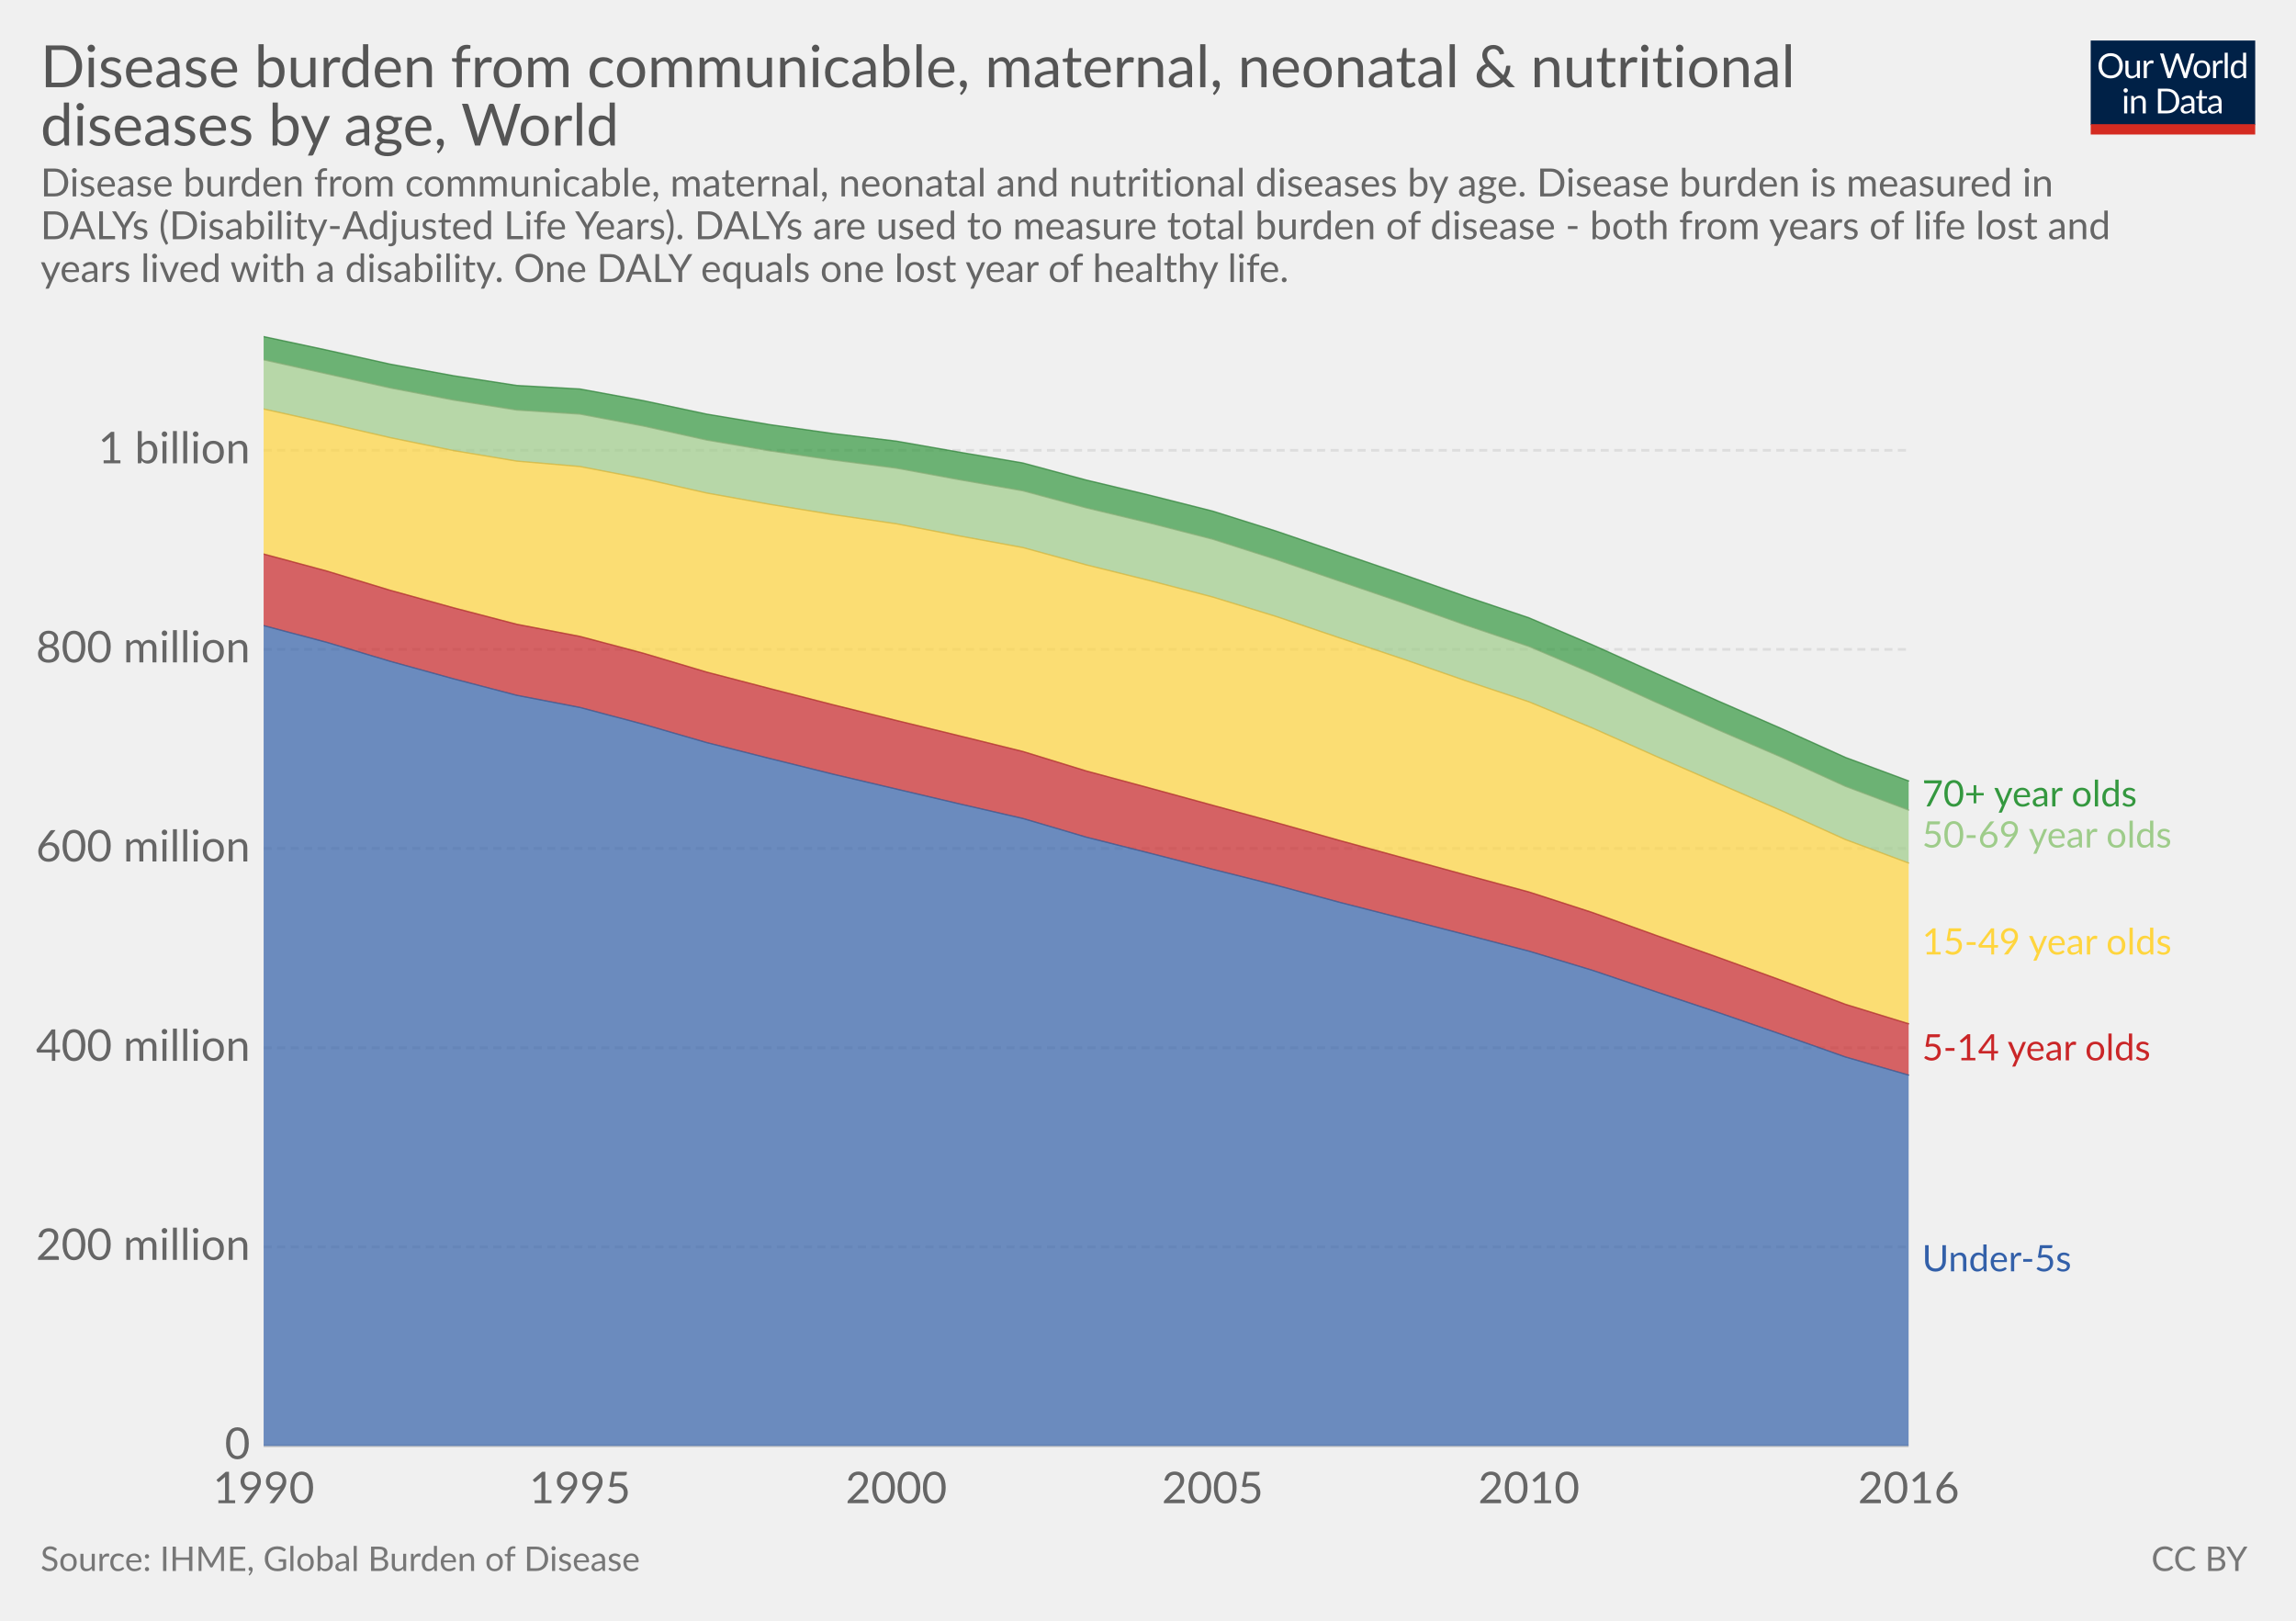
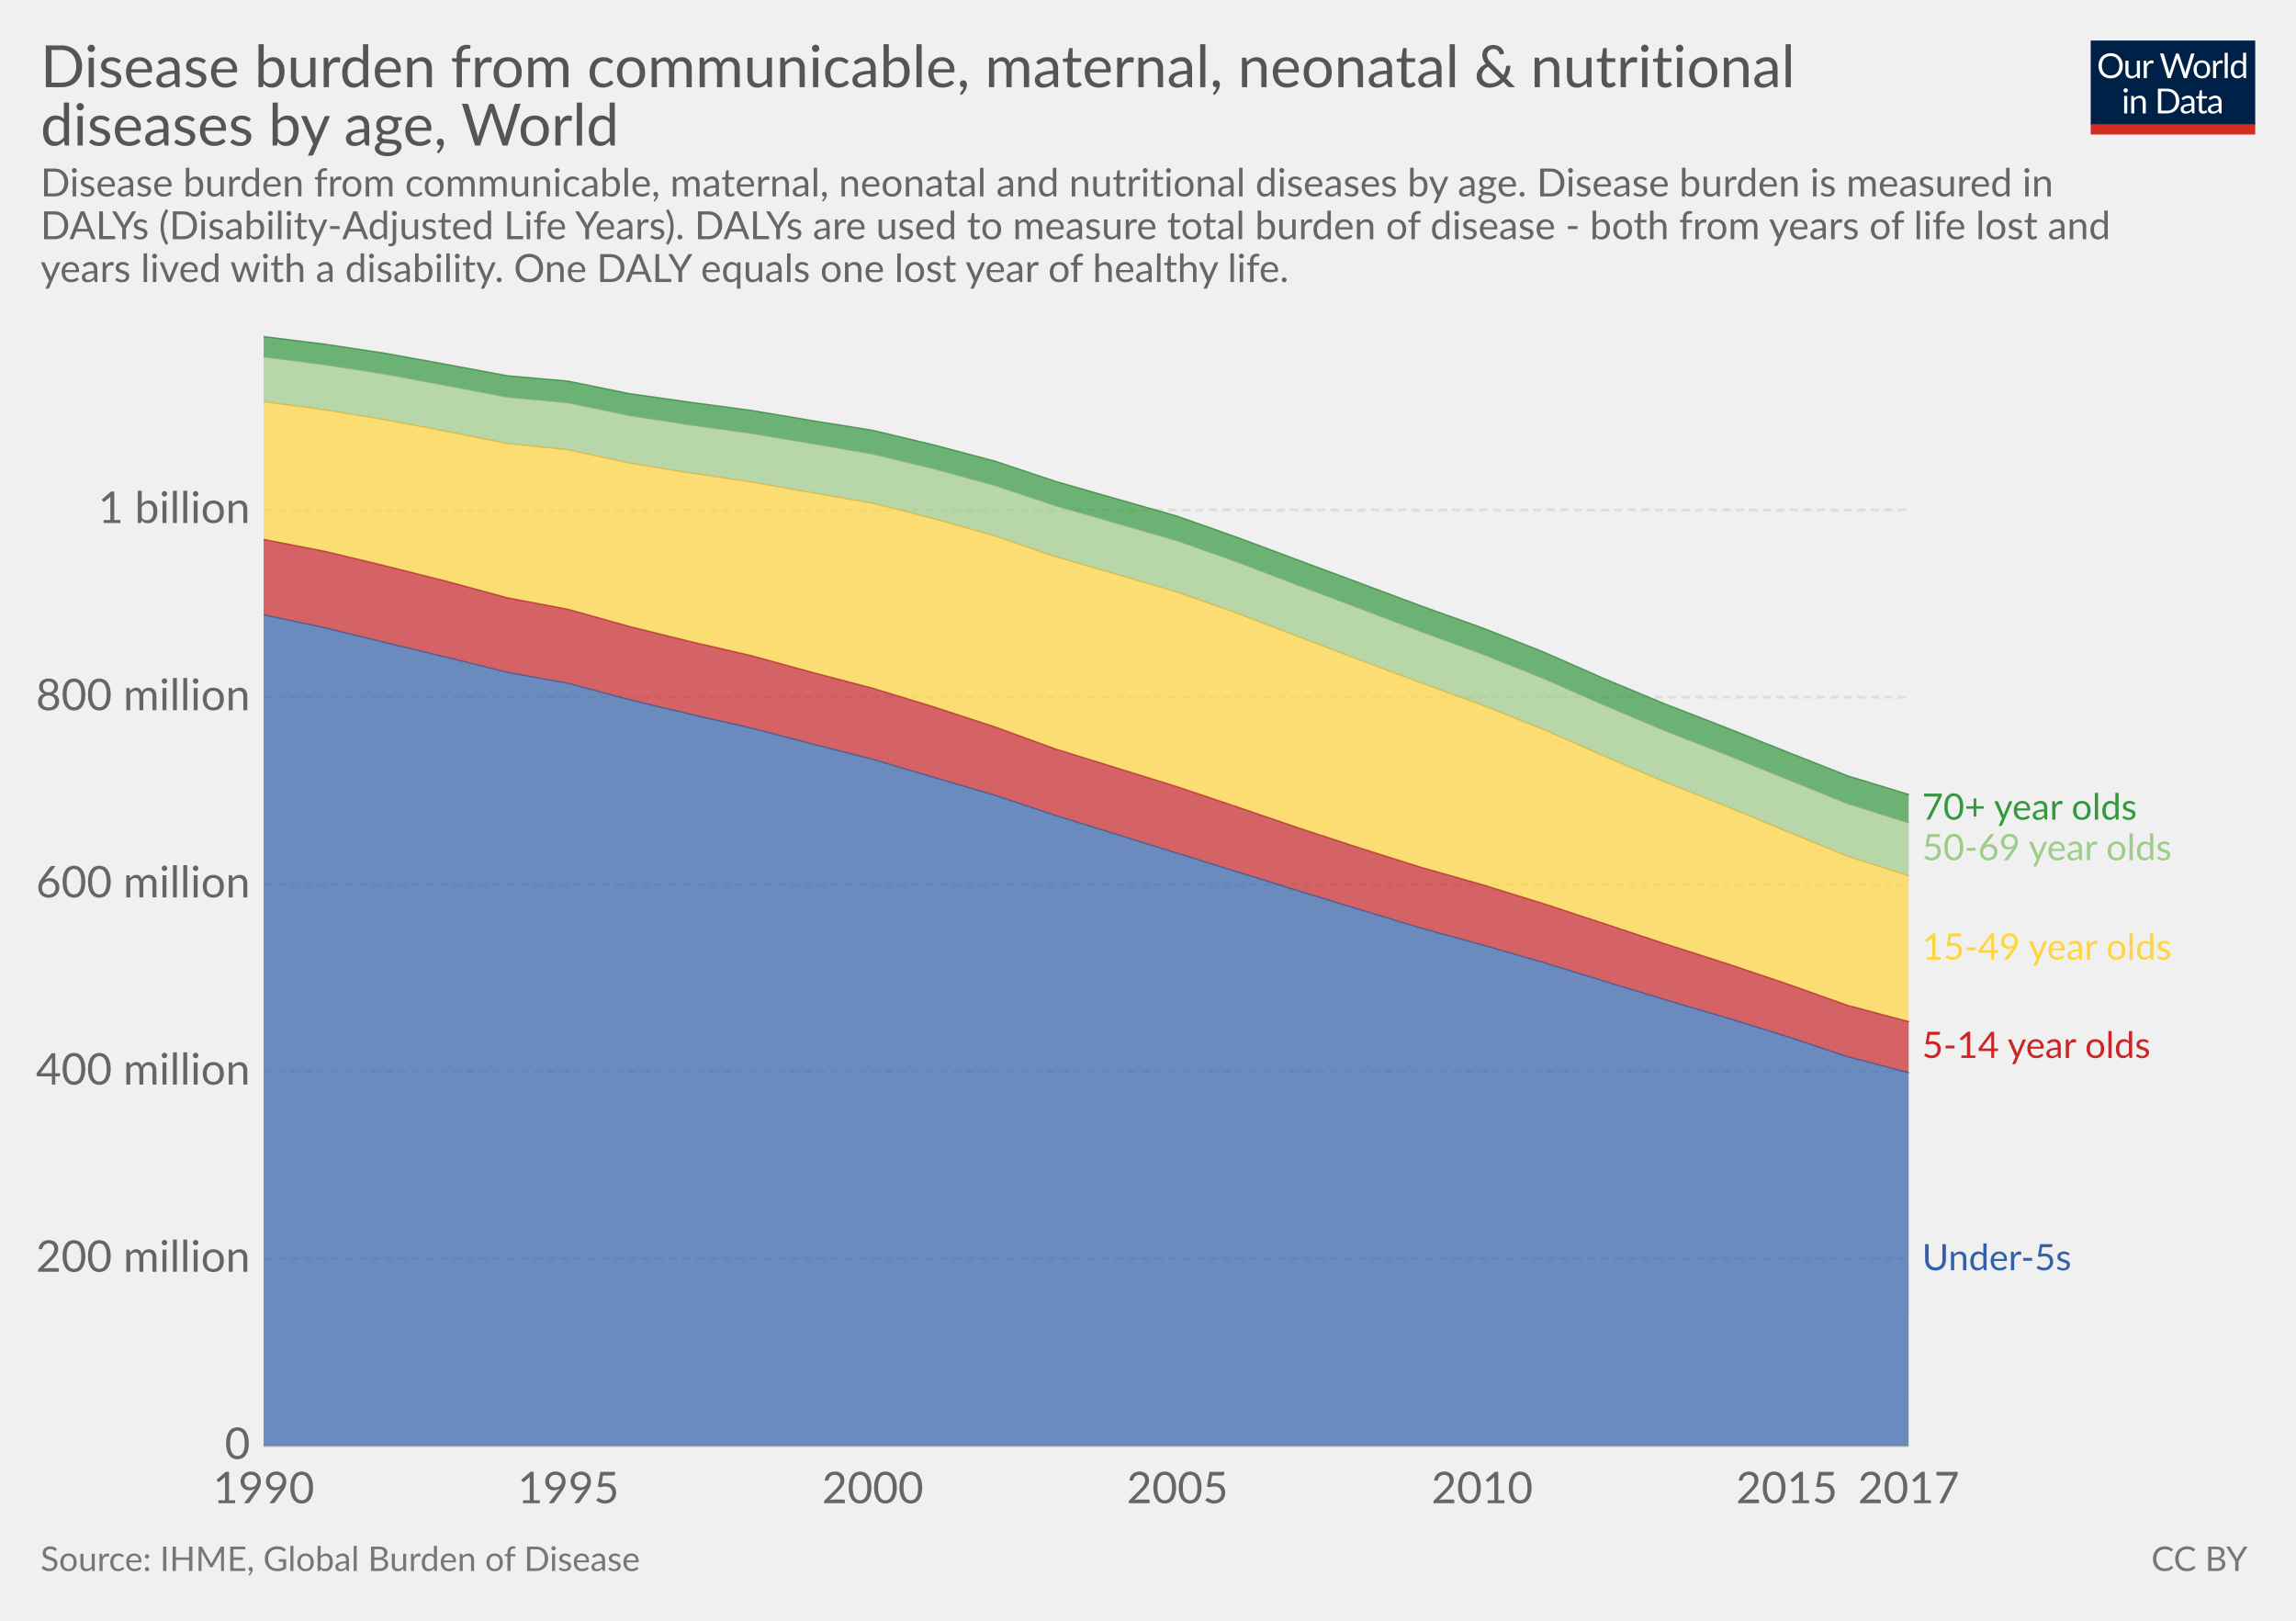
<svg xmlns="http://www.w3.org/2000/svg" version="1.1" style="font-family:Lato, 'Helvetica Neue', Helvetica, Arial, sans-serif;font-size:18px;background-color:white;text-rendering:optimizeLegibility;-webkit-font-smoothing:antialiased" width="850" height="600">
  <g class="HeaderView">
    <g transform="translate(774, 15) scale(0.29)">
      <svg width="210" height="120" viewBox="0 0 210 120" fill="none">
        <g clip-path="url(#clip0)">
          <path d="M0 0H210V107.89H0V0Z" fill="#002147" />
          <path d="M40.979 32.248C40.979 34.609 40.605 36.78 39.857 38.76C39.109 40.725 38.053 42.419 36.689 43.842C35.325 45.265 33.682 46.372 31.761 47.164C29.854 47.941 27.742 48.33 25.425 48.33C23.107 48.33 20.995 47.941 19.089 47.164C17.182 46.372 15.547 45.265 14.183 43.842C12.819 42.419 11.763 40.725 11.015 38.76C10.267 36.78 9.893 34.609 9.893 32.248C9.893 29.887 10.267 27.723 11.015 25.758C11.763 23.778 12.819 22.077 14.183 20.654C15.547 19.217 17.182 18.102 19.089 17.31C20.995 16.518 23.107 16.122 25.425 16.122C27.742 16.122 29.854 16.518 31.761 17.31C33.682 18.102 35.325 19.217 36.689 20.654C38.053 22.077 39.109 23.778 39.857 25.758C40.605 27.723 40.979 29.887 40.979 32.248ZM36.601 32.248C36.601 30.312 36.337 28.574 35.809 27.034C35.281 25.494 34.533 24.196 33.565 23.14C32.597 22.069 31.423 21.248 30.045 20.676C28.666 20.104 27.126 19.818 25.425 19.818C23.738 19.818 22.205 20.104 20.827 20.676C19.448 21.248 18.267 22.069 17.285 23.14C16.317 24.196 15.569 25.494 15.041 27.034C14.513 28.574 14.249 30.312 14.249 32.248C14.249 34.184 14.513 35.922 15.041 37.462C15.569 38.987 16.317 40.285 17.285 41.356C18.267 42.412 19.448 43.226 20.827 43.798C22.205 44.355 23.738 44.634 25.425 44.634C27.126 44.634 28.666 44.355 30.045 43.798C31.423 43.226 32.597 42.412 33.565 41.356C34.533 40.285 35.281 38.987 35.809 37.462C36.337 35.922 36.601 34.184 36.601 32.248ZM62.823 25.714V48H60.491C59.934 48 59.582 47.729 59.435 47.186L59.127 44.788C58.159 45.859 57.074 46.724 55.871 47.384C54.669 48.029 53.29 48.352 51.735 48.352C50.518 48.352 49.44 48.154 48.501 47.758C47.577 47.347 46.8 46.775 46.169 46.042C45.539 45.309 45.062 44.421 44.739 43.38C44.431 42.339 44.277 41.187 44.277 39.926V25.714H48.193V39.926C48.193 41.613 48.575 42.918 49.337 43.842C50.115 44.766 51.295 45.228 52.879 45.228C54.038 45.228 55.116 44.957 56.113 44.414C57.125 43.857 58.057 43.094 58.907 42.126V25.714H62.823ZM71.43 30.18C72.135 28.655 73 27.467 74.027 26.616C75.053 25.751 76.307 25.318 77.789 25.318C78.258 25.318 78.705 25.369 79.131 25.472C79.571 25.575 79.959 25.736 80.297 25.956L80.011 28.882C79.923 29.249 79.703 29.432 79.351 29.432C79.145 29.432 78.845 29.388 78.449 29.3C78.053 29.212 77.605 29.168 77.107 29.168C76.403 29.168 75.772 29.271 75.215 29.476C74.672 29.681 74.181 29.989 73.741 30.4C73.315 30.796 72.927 31.295 72.575 31.896C72.237 32.483 71.929 33.157 71.651 33.92V48H67.713V25.714H69.957C70.382 25.714 70.675 25.795 70.837 25.956C70.998 26.117 71.108 26.396 71.167 26.792L71.43 30.18ZM132.589 16.474L122.755 48H118.927L110.941 23.954C110.867 23.719 110.794 23.47 110.721 23.206C110.662 22.942 110.596 22.663 110.523 22.37C110.449 22.663 110.376 22.942 110.303 23.206C110.23 23.47 110.156 23.719 110.083 23.954L102.053 48H98.225L88.391 16.474H91.933C92.314 16.474 92.629 16.569 92.879 16.76C93.143 16.951 93.311 17.193 93.385 17.486L99.897 39.398C99.999 39.794 100.095 40.219 100.183 40.674C100.285 41.129 100.381 41.613 100.469 42.126C100.571 41.613 100.674 41.129 100.777 40.674C100.894 40.205 101.019 39.779 101.151 39.398L108.565 17.486C108.653 17.237 108.821 17.009 109.071 16.804C109.335 16.584 109.65 16.474 110.017 16.474H111.249C111.63 16.474 111.938 16.569 112.173 16.76C112.407 16.951 112.583 17.193 112.701 17.486L120.093 39.398C120.225 39.779 120.342 40.19 120.445 40.63C120.562 41.07 120.672 41.532 120.775 42.016C120.848 41.532 120.929 41.07 121.017 40.63C121.105 40.19 121.2 39.779 121.303 39.398L127.837 17.486C127.91 17.222 128.072 16.987 128.321 16.782C128.585 16.577 128.9 16.474 129.267 16.474H132.589ZM141.94 25.362C143.568 25.362 145.034 25.633 146.34 26.176C147.645 26.719 148.76 27.489 149.684 28.486C150.608 29.483 151.312 30.693 151.796 32.116C152.294 33.524 152.544 35.101 152.544 36.846C152.544 38.606 152.294 40.19 151.796 41.598C151.312 43.006 150.608 44.209 149.684 45.206C148.76 46.203 147.645 46.973 146.34 47.516C145.034 48.044 143.568 48.308 141.94 48.308C140.297 48.308 138.816 48.044 137.496 47.516C136.19 46.973 135.076 46.203 134.152 45.206C133.228 44.209 132.516 43.006 132.018 41.598C131.534 40.19 131.292 38.606 131.292 36.846C131.292 35.101 131.534 33.524 132.018 32.116C132.516 30.693 133.228 29.483 134.152 28.486C135.076 27.489 136.19 26.719 137.496 26.176C138.816 25.633 140.297 25.362 141.94 25.362ZM141.94 45.25C144.14 45.25 145.782 44.517 146.868 43.05C147.953 41.569 148.496 39.508 148.496 36.868C148.496 34.213 147.953 32.145 146.868 30.664C145.782 29.183 144.14 28.442 141.94 28.442C140.825 28.442 139.85 28.633 139.014 29.014C138.192 29.395 137.503 29.945 136.946 30.664C136.403 31.383 135.992 32.27 135.714 33.326C135.45 34.367 135.318 35.548 135.318 36.868C135.318 39.508 135.86 41.569 136.946 43.05C138.046 44.517 139.71 45.25 141.94 45.25ZM159.908 30.18C160.612 28.655 161.478 27.467 162.504 26.616C163.531 25.751 164.785 25.318 166.266 25.318C166.736 25.318 167.183 25.369 167.608 25.472C168.048 25.575 168.437 25.736 168.774 25.956L168.488 28.882C168.4 29.249 168.18 29.432 167.828 29.432C167.623 29.432 167.322 29.388 166.926 29.3C166.53 29.212 166.083 29.168 165.584 29.168C164.88 29.168 164.25 29.271 163.692 29.476C163.15 29.681 162.658 29.989 162.218 30.4C161.793 30.796 161.404 31.295 161.052 31.896C160.715 32.483 160.407 33.157 160.128 33.92V48H156.19V25.714H158.434C158.86 25.714 159.153 25.795 159.314 25.956C159.476 26.117 159.586 26.396 159.644 26.792L159.908 30.18ZM174.946 15.594V48H171.03V15.594H174.946ZM194.496 31.016C193.763 30.033 192.971 29.351 192.12 28.97C191.269 28.574 190.316 28.376 189.26 28.376C187.192 28.376 185.601 29.117 184.486 30.598C183.371 32.079 182.814 34.191 182.814 36.934C182.814 38.386 182.939 39.633 183.188 40.674C183.437 41.701 183.804 42.551 184.288 43.226C184.772 43.886 185.366 44.37 186.07 44.678C186.774 44.986 187.573 45.14 188.468 45.14C189.759 45.14 190.881 44.847 191.834 44.26C192.802 43.673 193.689 42.845 194.496 41.774V31.016ZM198.412 15.594V48H196.08C195.523 48 195.171 47.729 195.024 47.186L194.672 44.48C193.719 45.624 192.633 46.548 191.416 47.252C190.199 47.956 188.791 48.308 187.192 48.308C185.916 48.308 184.757 48.066 183.716 47.582C182.675 47.083 181.787 46.357 181.054 45.404C180.321 44.451 179.756 43.263 179.36 41.84C178.964 40.417 178.766 38.782 178.766 36.934C178.766 35.291 178.986 33.766 179.426 32.358C179.866 30.935 180.497 29.703 181.318 28.662C182.139 27.621 183.144 26.807 184.332 26.22C185.535 25.619 186.884 25.318 188.38 25.318C189.744 25.318 190.91 25.553 191.878 26.022C192.861 26.477 193.733 27.115 194.496 27.936V15.594H198.412ZM46.614 70.714V93H42.698V70.714H46.614ZM47.45 63.718C47.45 64.099 47.369 64.459 47.208 64.796C47.061 65.119 46.856 65.412 46.592 65.676C46.343 65.925 46.042 66.123 45.69 66.27C45.352 66.417 44.993 66.49 44.612 66.49C44.23 66.49 43.871 66.417 43.534 66.27C43.211 66.123 42.925 65.925 42.676 65.676C42.426 65.412 42.228 65.119 42.082 64.796C41.935 64.459 41.862 64.099 41.862 63.718C41.862 63.337 41.935 62.977 42.082 62.64C42.228 62.288 42.426 61.987 42.676 61.738C42.925 61.474 43.211 61.269 43.534 61.122C43.871 60.975 44.23 60.902 44.612 60.902C44.993 60.902 45.352 60.975 45.69 61.122C46.042 61.269 46.343 61.474 46.592 61.738C46.856 61.987 47.061 62.288 47.208 62.64C47.369 62.977 47.45 63.337 47.45 63.718ZM55.424 73.948C55.908 73.405 56.422 72.914 56.964 72.474C57.507 72.034 58.079 71.66 58.68 71.352C59.296 71.029 59.941 70.787 60.616 70.626C61.306 70.45 62.046 70.362 62.838 70.362C64.055 70.362 65.126 70.567 66.05 70.978C66.989 71.374 67.766 71.946 68.382 72.694C69.013 73.427 69.49 74.315 69.812 75.356C70.135 76.397 70.296 77.549 70.296 78.81V93H66.358V78.81C66.358 77.123 65.969 75.818 65.192 74.894C64.43 73.955 63.264 73.486 61.694 73.486C60.535 73.486 59.45 73.765 58.438 74.322C57.441 74.879 56.517 75.635 55.666 76.588V93H51.728V70.714H54.082C54.639 70.714 54.984 70.985 55.116 71.528L55.424 73.948ZM113.129 77.248C113.129 79.609 112.755 81.758 112.007 83.694C111.259 85.63 110.203 87.287 108.839 88.666C107.475 90.045 105.832 91.115 103.911 91.878C102.004 92.626 99.892 93 97.575 93H85.805V61.474H97.575C99.892 61.474 102.004 61.855 103.911 62.618C105.832 63.366 107.475 64.437 108.839 65.83C110.203 67.209 111.259 68.866 112.007 70.802C112.755 72.738 113.129 74.887 113.129 77.248ZM108.751 77.248C108.751 75.312 108.487 73.581 107.959 72.056C107.431 70.531 106.683 69.24 105.715 68.184C104.747 67.128 103.574 66.321 102.195 65.764C100.816 65.207 99.276 64.928 97.575 64.928H90.073V89.546H97.575C99.276 89.546 100.816 89.267 102.195 88.71C103.574 88.153 104.747 87.353 105.715 86.312C106.683 85.256 107.431 83.965 107.959 82.44C108.487 80.915 108.751 79.184 108.751 77.248ZM128.553 82.968C126.749 83.027 125.209 83.173 123.933 83.408C122.672 83.628 121.638 83.921 120.831 84.288C120.039 84.655 119.46 85.087 119.093 85.586C118.741 86.085 118.565 86.642 118.565 87.258C118.565 87.845 118.661 88.351 118.851 88.776C119.042 89.201 119.299 89.553 119.621 89.832C119.959 90.096 120.347 90.294 120.787 90.426C121.242 90.543 121.726 90.602 122.239 90.602C122.929 90.602 123.559 90.536 124.131 90.404C124.703 90.257 125.239 90.052 125.737 89.788C126.251 89.524 126.735 89.209 127.189 88.842C127.659 88.475 128.113 88.057 128.553 87.588V82.968ZM115.903 73.86C117.135 72.672 118.463 71.785 119.885 71.198C121.308 70.611 122.885 70.318 124.615 70.318C125.862 70.318 126.969 70.523 127.937 70.934C128.905 71.345 129.719 71.917 130.379 72.65C131.039 73.383 131.538 74.271 131.875 75.312C132.213 76.353 132.381 77.497 132.381 78.744V93H130.643C130.262 93 129.969 92.941 129.763 92.824C129.558 92.692 129.397 92.443 129.279 92.076L128.839 89.964C128.253 90.507 127.681 90.991 127.123 91.416C126.566 91.827 125.979 92.179 125.363 92.472C124.747 92.751 124.087 92.963 123.383 93.11C122.694 93.271 121.924 93.352 121.073 93.352C120.208 93.352 119.394 93.235 118.631 93C117.869 92.751 117.201 92.384 116.629 91.9C116.072 91.416 115.625 90.807 115.287 90.074C114.965 89.326 114.803 88.446 114.803 87.434C114.803 86.554 115.045 85.711 115.529 84.904C116.013 84.083 116.798 83.357 117.883 82.726C118.969 82.095 120.384 81.582 122.129 81.186C123.875 80.775 126.016 80.541 128.553 80.482V78.744C128.553 77.013 128.179 75.708 127.431 74.828C126.683 73.933 125.591 73.486 124.153 73.486C123.185 73.486 122.371 73.611 121.711 73.86C121.066 74.095 120.501 74.366 120.017 74.674C119.548 74.967 119.137 75.239 118.785 75.488C118.448 75.723 118.111 75.84 117.773 75.84C117.509 75.84 117.282 75.774 117.091 75.642C116.901 75.495 116.739 75.319 116.607 75.114L115.903 73.86ZM143.568 93.352C141.808 93.352 140.451 92.861 139.498 91.878C138.559 90.895 138.09 89.48 138.09 87.632V73.992H135.406C135.171 73.992 134.973 73.926 134.812 73.794C134.65 73.647 134.57 73.427 134.57 73.134V71.572L138.222 71.11L139.124 64.224C139.168 64.004 139.263 63.828 139.41 63.696C139.571 63.549 139.776 63.476 140.026 63.476H142.006V71.154H148.452V73.992H142.006V87.368C142.006 88.307 142.233 89.003 142.688 89.458C143.142 89.913 143.729 90.14 144.448 90.14C144.858 90.14 145.21 90.089 145.504 89.986C145.812 89.869 146.076 89.744 146.296 89.612C146.516 89.48 146.699 89.363 146.846 89.26C147.007 89.143 147.146 89.084 147.264 89.084C147.469 89.084 147.652 89.209 147.814 89.458L148.958 91.328C148.283 91.959 147.469 92.457 146.516 92.824C145.562 93.176 144.58 93.352 143.568 93.352ZM163.253 82.968C161.449 83.027 159.909 83.173 158.633 83.408C157.372 83.628 156.338 83.921 155.531 84.288C154.739 84.655 154.16 85.087 153.793 85.586C153.441 86.085 153.265 86.642 153.265 87.258C153.265 87.845 153.36 88.351 153.551 88.776C153.742 89.201 153.998 89.553 154.321 89.832C154.658 90.096 155.047 90.294 155.487 90.426C155.942 90.543 156.426 90.602 156.939 90.602C157.628 90.602 158.259 90.536 158.831 90.404C159.403 90.257 159.938 90.052 160.437 89.788C160.95 89.524 161.434 89.209 161.889 88.842C162.358 88.475 162.813 88.057 163.253 87.588V82.968ZM150.603 73.86C151.835 72.672 153.162 71.785 154.585 71.198C156.008 70.611 157.584 70.318 159.315 70.318C160.562 70.318 161.669 70.523 162.637 70.934C163.605 71.345 164.419 71.917 165.079 72.65C165.739 73.383 166.238 74.271 166.575 75.312C166.912 76.353 167.081 77.497 167.081 78.744V93H165.343C164.962 93 164.668 92.941 164.463 92.824C164.258 92.692 164.096 92.443 163.979 92.076L163.539 89.964C162.952 90.507 162.38 90.991 161.823 91.416C161.266 91.827 160.679 92.179 160.063 92.472C159.447 92.751 158.787 92.963 158.083 93.11C157.394 93.271 156.624 93.352 155.773 93.352C154.908 93.352 154.094 93.235 153.331 93C152.568 92.751 151.901 92.384 151.329 91.9C150.772 91.416 150.324 90.807 149.987 90.074C149.664 89.326 149.503 88.446 149.503 87.434C149.503 86.554 149.745 85.711 150.229 84.904C150.713 84.083 151.498 83.357 152.583 82.726C153.668 82.095 155.084 81.582 156.829 81.186C158.574 80.775 160.716 80.541 163.253 80.482V78.744C163.253 77.013 162.879 75.708 162.131 74.828C161.383 73.933 160.29 73.486 158.853 73.486C157.885 73.486 157.071 73.611 156.411 73.86C155.766 74.095 155.201 74.366 154.717 74.674C154.248 74.967 153.837 75.239 153.485 75.488C153.148 75.723 152.81 75.84 152.473 75.84C152.209 75.84 151.982 75.774 151.791 75.642C151.6 75.495 151.439 75.319 151.307 75.114L150.603 73.86Z" fill="white" />
          <rect y="106.789" width="210" height="13.211" fill="#D42B21" />
        </g>
        <defs>
          <clipPath id="clip0">
            <rect width="210" height="120" fill="white" />
          </clipPath>
        </defs>
      </svg>
    </g>
    <a href="https://ourworldindata.org/grapher/disease-burden-from-communicable-diseases-by-age" target="_blank">
      <text font-size="21.60" x="15.0" y="32.3" fill="#555">
        <tspan x="15" y="32.28">Disease burden from communicable, maternal, neonatal &amp; nutritional</tspan>
        <tspan x="15" y="53.88">diseases by age, World</tspan>
      </text>
    </a>
    <text font-size="14.40" x="15.0" y="72.7" fill="#666">
      <tspan x="15" y="72.72">Disease burden from communicable, maternal, neonatal and nutritional diseases by age. Disease burden is measured in</tspan>
      <tspan x="15" y="88.56">DALYs (Disability-Adjusted Life Years). DALYs are used to measure total burden of disease - both from years of life lost and</tspan>
      <tspan x="15" y="104.4">years lived with a disability. One DALY equals one lost year of healthy life.</tspan>
    </text>
  </g>
  <g class="StackedArea">
    <defs>
-       <clipPath id="boundsClip-1281">
+       <clipPath id="boundsClip-8">
        <rect x="97.598" y="0" width="820" height="863.8" />
      </clipPath>
    </defs>
    <g class="AxisBoxView">
      <g class="HorizontalAxis">
        <text x="97.6" y="556.5" fill="#666" text-anchor="middle" font-size="16.2">1990</text>
-         <text x="214.7" y="556.5" fill="#666" text-anchor="middle" font-size="16.2">1995</text>
-         <text x="331.8" y="556.5" fill="#666" text-anchor="middle" font-size="16.2">2000</text>
-         <text x="448.9" y="556.5" fill="#666" text-anchor="middle" font-size="16.2">2005</text>
-         <text x="566" y="556.5" fill="#666" text-anchor="middle" font-size="16.2">2010</text>
-         <text x="706.6" y="556.5" fill="#666" text-anchor="middle" font-size="16.2">2016</text>
+         <text x="210.4" y="556.5" fill="#666" text-anchor="middle" font-size="16.2">1995</text>
+         <text x="323.1" y="556.5" fill="#666" text-anchor="middle" font-size="16.2">2000</text>
+         <text x="435.9" y="556.5" fill="#666" text-anchor="middle" font-size="16.2">2005</text>
+         <text x="548.7" y="556.5" fill="#666" text-anchor="middle" font-size="16.2">2010</text>
+         <text x="661.5" y="556.5" fill="#666" text-anchor="middle" font-size="16.2">2015</text>
+         <text x="706.6" y="556.5" fill="#666" text-anchor="middle" font-size="16.2">2017</text>
      </g>
      <g class="VerticalAxis">
        <text x="92.60" y="535.3" fill="#666" dominant-baseline="middle" text-anchor="end" font-size="16.2">0</text>
-         <text x="92.60" y="461.6" fill="#666" dominant-baseline="middle" text-anchor="end" font-size="16.2">200 million</text>
-         <text x="92.60" y="387.9" fill="#666" dominant-baseline="middle" text-anchor="end" font-size="16.2">400 million</text>
-         <text x="92.60" y="314.1" fill="#666" dominant-baseline="middle" text-anchor="end" font-size="16.2">600 million</text>
-         <text x="92.60" y="240.4" fill="#666" dominant-baseline="middle" text-anchor="end" font-size="16.2">800 million</text>
-         <text x="92.60" y="166.7" fill="#666" dominant-baseline="middle" text-anchor="end" font-size="16.2">1 billion</text>
+         <text x="92.60" y="466" fill="#666" dominant-baseline="middle" text-anchor="end" font-size="16.2">200 million</text>
+         <text x="92.60" y="396.7" fill="#666" dominant-baseline="middle" text-anchor="end" font-size="16.2">400 million</text>
+         <text x="92.60" y="327.4" fill="#666" dominant-baseline="middle" text-anchor="end" font-size="16.2">600 million</text>
+         <text x="92.60" y="258.1" fill="#666" dominant-baseline="middle" text-anchor="end" font-size="16.2">800 million</text>
+         <text x="92.60" y="188.8" fill="#666" dominant-baseline="middle" text-anchor="end" font-size="16.2">1 billion</text>
      </g>
      <g class="AxisGridLines">
        <line x1="97.60" y1="535.3" x2="706.58" y2="535.3" stroke="#ccc" />
-         <line x1="97.60" y1="461.6" x2="706.58" y2="461.6" stroke="#ddd" stroke-dasharray="3,2" />
-         <line x1="97.60" y1="387.9" x2="706.58" y2="387.9" stroke="#ddd" stroke-dasharray="3,2" />
-         <line x1="97.60" y1="314.1" x2="706.58" y2="314.1" stroke="#ddd" stroke-dasharray="3,2" />
-         <line x1="97.60" y1="240.4" x2="706.58" y2="240.4" stroke="#ddd" stroke-dasharray="3,2" />
-         <line x1="97.60" y1="166.7" x2="706.58" y2="166.7" stroke="#ddd" stroke-dasharray="3,2" />
+         <line x1="97.60" y1="466" x2="706.58" y2="466" stroke="#ddd" stroke-dasharray="3,2" />
+         <line x1="97.60" y1="396.7" x2="706.58" y2="396.7" stroke="#ddd" stroke-dasharray="3,2" />
+         <line x1="97.60" y1="327.4" x2="706.58" y2="327.4" stroke="#ddd" stroke-dasharray="3,2" />
+         <line x1="97.60" y1="258.1" x2="706.58" y2="258.1" stroke="#ddd" stroke-dasharray="3,2" />
+         <line x1="97.60" y1="188.8" x2="706.58" y2="188.8" stroke="#ddd" stroke-dasharray="3,2" />
      </g>
    </g>
-     <g clip-path="url(#boundsClip-1281)">
+     <g clip-path="url(#boundsClip-8)">
      <g class="HeightedLegend">
        <g class="legendMark">
-           <rect x="706.58" y="287.75" width="116.675" height="13.5" fill="#fff" opacity="0" />
-           <text font-size="13.50" x="711.6" y="298.6" fill="#34983f">
-             <tspan x="711.58" y="298.55">70+ year olds</tspan>
+           <rect x="706.58" y="292.65" width="116.675" height="13.5" fill="#fff" opacity="0" />
+           <text font-size="13.50" x="711.6" y="303.4" fill="#34983f">
+             <tspan x="711.58" y="303.45">70+ year olds</tspan>
          </text>
        </g>
        <g class="legendMark">
-           <rect x="706.58" y="302.95" width="128.42" height="13.5" fill="#fff" opacity="0" />
-           <text font-size="13.50" x="711.6" y="313.8" fill="#9ecc8a">
-             <tspan x="711.58" y="313.75">50-69 year olds</tspan>
+           <rect x="706.58" y="307.65" width="128.42" height="13.5" fill="#fff" opacity="0" />
+           <text font-size="13.50" x="711.6" y="318.4" fill="#9ecc8a">
+             <tspan x="711.58" y="318.45">50-69 year olds</tspan>
          </text>
        </g>
        <g class="legendMark">
-           <rect x="706.58" y="342.55" width="128.42" height="13.5" fill="#fff" opacity="0" />
-           <text font-size="13.50" x="711.6" y="353.4" fill="#ffd53e">
-             <tspan x="711.58" y="353.35">15-49 year olds</tspan>
+           <rect x="706.58" y="344.45" width="128.42" height="13.5" fill="#fff" opacity="0" />
+           <text font-size="13.50" x="711.6" y="355.3" fill="#ffd53e">
+             <tspan x="711.58" y="355.25">15-49 year olds</tspan>
          </text>
        </g>
        <g class="legendMark">
-           <rect x="706.58" y="381.75" width="120.86" height="13.5" fill="#fff" opacity="0" />
-           <text font-size="13.50" x="711.6" y="392.6" fill="#ca2628">
-             <tspan x="711.58" y="392.55">5-14 year olds</tspan>
+           <rect x="706.58" y="380.85" width="120.86" height="13.5" fill="#fff" opacity="0" />
+           <text font-size="13.50" x="711.6" y="391.7" fill="#ca2628">
+             <tspan x="711.58" y="391.65">5-14 year olds</tspan>
          </text>
        </g>
        <g class="legendMark">
-           <rect x="706.58" y="459.85" width="90.62" height="13.5" fill="#fff" opacity="0" />
-           <text font-size="13.50" x="711.6" y="470.7" fill="#3360a9">
-             <tspan x="711.58" y="470.65">Under-5s</tspan>
+           <rect x="706.58" y="459.45" width="90.62" height="13.5" fill="#fff" opacity="0" />
+           <text font-size="13.50" x="711.6" y="470.3" fill="#3360a9">
+             <tspan x="711.58" y="470.25">Under-5s</tspan>
          </text>
        </g>
      </g>
      <g class="Areas">
        <rect x="97.598" y="124.6" width="608.982" height="410.7" opacity="0" fill="rgba(255,255,255,0)" />
-         <path class="World_0-area" stroke-linecap="round" d="M97.6 231.6L121 237.8L144.4 244.8L167.9 251.3L191.3 257.4L214.7 261.9L238.1 268.1L261.6 274.9L285 280.8L308.4 286.6L331.8 292.1L355.2 297.6L378.7 303L402.1 309.9L425.5 315.8L448.9 321.8L472.4 327.7L495.8 334L519.2 340L542.6 346L566 352.1L589.5 359.2L612.9 367.1L636.3 374.9L659.7 383L683.2 391.3L706.6 398L706.58 535.3L97.598 535.3" fill="#3360a9" fill-opacity="0.7" />
-         <path class="World_4-area" stroke-linecap="round" d="M97.6 205.1L121 211.4L144.4 218.5L167.9 225L191.3 231.1L214.7 235.6L238.1 241.8L261.6 248.8L285 254.9L308.4 260.9L331.8 266.7L355.2 272.4L378.7 278.2L402.1 285.4L425.5 291.7L448.9 298.1L472.4 304.5L495.8 311.1L519.2 317.5L542.6 323.9L566 330.2L589.5 337.8L612.9 346.2L636.3 354.5L659.7 363L683.2 371.8L706.6 379L706.6 398L683.2 391.3L659.7 383L636.3 374.9L612.9 367.1L589.5 359.2L566 352.1L542.6 346L519.2 340L495.8 334L472.4 327.7L448.9 321.8L425.5 315.8L402.1 309.9L378.7 303L355.2 297.6L331.8 292.1L308.4 286.6L285 280.8L261.6 274.9L238.1 268.1L214.7 261.9L191.3 257.4L167.9 251.3L144.4 244.8L121 237.8L97.6 231.6" fill="#ca2628" fill-opacity="0.7" />
-         <path class="World_2-area" stroke-linecap="round" d="M97.6 151.4L121 156.6L144.4 162L167.9 166.8L191.3 170.7L214.7 172.7L238.1 177.2L261.6 182.5L285 186.7L308.4 190.5L331.8 193.9L355.2 198.4L378.7 202.7L402.1 209.1L425.5 214.9L448.9 221L472.4 228.2L495.8 236.1L519.2 243.9L542.6 252L566 259.8L589.5 269.5L612.9 279.9L636.3 290.1L659.7 300.2L683.2 310.8L706.6 319.5L706.6 379L683.2 371.8L659.7 363L636.3 354.5L612.9 346.2L589.5 337.8L566 330.2L542.6 323.9L519.2 317.5L495.8 311.1L472.4 304.5L448.9 298.1L425.5 291.7L402.1 285.4L378.7 278.2L355.2 272.4L331.8 266.7L308.4 260.9L285 254.9L261.6 248.8L238.1 241.8L214.7 235.6L191.3 231.1L167.9 225L144.4 218.5L121 211.4L97.6 205.1" fill="#ffd53e" fill-opacity="0.7" />
-         <path class="World_3-area" stroke-linecap="round" d="M97.6 133.2L121 138.4L144.4 143.6L167.9 148.1L191.3 151.8L214.7 153.3L238.1 157.7L261.6 162.9L285 166.9L308.4 170.3L331.8 173.3L355.2 177.6L378.7 181.7L402.1 188L425.5 193.6L448.9 199.6L472.4 207.1L495.8 215.1L519.2 223.1L542.6 231.4L566 239.3L589.5 249.3L612.9 259.9L636.3 270.3L659.7 280.4L683.2 291.1L706.6 299.9L706.6 319.5L683.2 310.8L659.7 300.2L636.3 290.1L612.9 279.9L589.5 269.5L566 259.8L542.6 252L519.2 243.9L495.8 236.1L472.4 228.2L448.9 221L425.5 214.9L402.1 209.1L378.7 202.7L355.2 198.4L331.8 193.9L308.4 190.5L285 186.7L261.6 182.5L238.1 177.2L214.7 172.7L191.3 170.7L167.9 166.8L144.4 162L121 156.6L97.6 151.4" fill="#9ecc8a" fill-opacity="0.7" />
-         <path class="World_1-area" stroke-linecap="round" d="M97.6 124.6L121 129.6L144.4 134.8L167.9 139.1L191.3 142.7L214.7 144L238.1 148.3L261.6 153.3L285 157.2L308.4 160.5L331.8 163.3L355.2 167.4L378.7 171.4L402.1 177.7L425.5 183.3L448.9 189.2L472.4 196.6L495.8 204.6L519.2 212.6L542.6 220.8L566 228.7L589.5 238.7L612.9 249.2L636.3 259.6L659.7 269.8L683.2 280.4L706.6 289.1L706.6 299.9L683.2 291.1L659.7 280.4L636.3 270.3L612.9 259.9L589.5 249.3L566 239.3L542.6 231.4L519.2 223.1L495.8 215.1L472.4 207.1L448.9 199.6L425.5 193.6L402.1 188L378.7 181.7L355.2 177.6L331.8 173.3L308.4 170.3L285 166.9L261.6 162.9L238.1 157.7L214.7 153.3L191.3 151.8L167.9 148.1L144.4 143.6L121 138.4L97.6 133.2" fill="#34983f" fill-opacity="0.7" />
-         <path class="World_0-border" stroke-linecap="round" d="M97.6 231.6L121 237.8L144.4 244.8L167.9 251.3L191.3 257.4L214.7 261.9L238.1 268.1L261.6 274.9L285 280.8L308.4 286.6L331.8 292.1L355.2 297.6L378.7 303L402.1 309.9L425.5 315.8L448.9 321.8L472.4 327.7L495.8 334L519.2 340L542.6 346L566 352.1L589.5 359.2L612.9 367.1L636.3 374.9L659.7 383L683.2 391.3L706.6 398" stroke="rgb(43, 80, 141)" stroke-opacity="0.7" stroke-width="0.5" fill="none" />
-         <path class="World_4-border" stroke-linecap="round" d="M97.6 205.1L121 211.4L144.4 218.5L167.9 225L191.3 231.1L214.7 235.6L238.1 241.8L261.6 248.8L285 254.9L308.4 260.9L331.8 266.7L355.2 272.4L378.7 278.2L402.1 285.4L425.5 291.7L448.9 298.1L472.4 304.5L495.8 311.1L519.2 317.5L542.6 323.9L566 330.2L589.5 337.8L612.9 346.2L636.3 354.5L659.7 363L683.2 371.8L706.6 379" stroke="rgb(169, 32, 33)" stroke-opacity="0.7" stroke-width="0.5" fill="none" />
-         <path class="World_2-border" stroke-linecap="round" d="M97.6 151.4L121 156.6L144.4 162L167.9 166.8L191.3 170.7L214.7 172.7L238.1 177.2L261.6 182.5L285 186.7L308.4 190.5L331.8 193.9L355.2 198.4L378.7 202.7L402.1 209.1L425.5 214.9L448.9 221L472.4 228.2L495.8 236.1L519.2 243.9L542.6 252L566 259.8L589.5 269.5L612.9 279.9L636.3 290.1L659.7 300.2L683.2 310.8L706.6 319.5" stroke="rgb(213, 178, 52)" stroke-opacity="0.7" stroke-width="0.5" fill="none" />
-         <path class="World_3-border" stroke-linecap="round" d="M97.6 133.2L121 138.4L144.4 143.6L167.9 148.1L191.3 151.8L214.7 153.3L238.1 157.7L261.6 162.9L285 166.9L308.4 170.3L331.8 173.3L355.2 177.6L378.7 181.7L402.1 188L425.5 193.6L448.9 199.6L472.4 207.1L495.8 215.1L519.2 223.1L542.6 231.4L566 239.3L589.5 249.3L612.9 259.9L636.3 270.3L659.7 280.4L683.2 291.1L706.6 299.9" stroke="rgb(132, 171, 115)" stroke-opacity="0.7" stroke-width="0.5" fill="none" />
-         <path class="World_1-border" stroke-linecap="round" d="M97.6 124.6L121 129.6L144.4 134.8L167.9 139.1L191.3 142.7L214.7 144L238.1 148.3L261.6 153.3L285 157.2L308.4 160.5L331.8 163.3L355.2 167.4L378.7 171.4L402.1 177.7L425.5 183.3L448.9 189.2L472.4 196.6L495.8 204.6L519.2 212.6L542.6 220.8L566 228.7L589.5 238.7L612.9 249.2L636.3 259.6L659.7 269.8L683.2 280.4L706.6 289.1" stroke="rgb(44, 127, 53)" stroke-opacity="0.7" stroke-width="0.5" fill="none" />
+         <path class="World_0-area" stroke-linecap="round" d="M97.6 227.6L120.2 232.4L142.7 237.9L165.3 243.3L187.8 248.9L210.4 253L232.9 259L255.5 264.4L278 269.5L300.6 275.4L323.1 281.1L345.7 287.8L368.3 294.4L390.8 301.9L413.4 308.9L435.9 315.9L458.5 322.9L481 329.9L503.6 336.8L526.1 343.6L548.7 349.8L571.3 356.3L593.8 363.2L616.4 370.1L638.9 376.7L661.5 383.7L684 391.2L706.6 397.1L706.58 535.3L97.598 535.3" fill="#3360a9" fill-opacity="0.7" />
+         <path class="World_4-area" stroke-linecap="round" d="M97.6 199.7L120.2 204.1L142.7 209.5L165.3 215.2L187.8 221.3L210.4 225.6L232.9 231.9L255.5 237.5L278 242.7L300.6 248.9L323.1 254.8L345.7 261.7L368.3 269.1L390.8 277.3L413.4 284.3L435.9 291.3L458.5 298.9L481 306.6L503.6 314L526.1 321.1L548.7 327.5L571.3 334.5L593.8 341.9L616.4 349.4L638.9 356.6L661.5 364.2L684 372.2L706.6 378.2L706.6 397.1L684 391.2L661.5 383.7L638.9 376.7L616.4 370.1L593.8 363.2L571.3 356.3L548.7 349.8L526.1 343.6L503.6 336.8L481 329.9L458.5 322.9L435.9 315.9L413.4 308.9L390.8 301.9L368.3 294.4L345.7 287.8L323.1 281.1L300.6 275.4L278 269.5L255.5 264.4L232.9 259L210.4 253L187.8 248.9L165.3 243.3L142.7 237.9L120.2 232.4L97.6 227.6" fill="#ca2628" fill-opacity="0.7" />
+         <path class="World_2-area" stroke-linecap="round" d="M97.6 148.7L120.2 151.7L142.7 155.4L165.3 159.7L187.8 164.2L210.4 166.5L232.9 171.4L255.5 175.1L278 178.4L300.6 182.4L323.1 186.3L345.7 192L368.3 198.4L390.8 206.1L413.4 212.6L435.9 219.2L458.5 227.2L481 235.8L503.6 244.4L526.1 252.8L548.7 261L571.3 270L593.8 279.9L616.4 289.5L638.9 298.4L661.5 307.8L684 317L706.6 324.2L706.6 378.2L684 372.2L661.5 364.2L638.9 356.6L616.4 349.4L593.8 341.9L571.3 334.5L548.7 327.5L526.1 321.1L503.6 314L481 306.6L458.5 298.9L435.9 291.3L413.4 284.3L390.8 277.3L368.3 269.1L345.7 261.7L323.1 254.8L300.6 248.9L278 242.7L255.5 237.5L232.9 231.9L210.4 225.6L187.8 221.3L165.3 215.2L142.7 209.5L120.2 204.1L97.6 199.7" fill="#ffd53e" fill-opacity="0.7" />
+         <path class="World_3-area" stroke-linecap="round" d="M97.6 132.1L120.2 135L142.7 138.5L165.3 142.7L187.8 147L210.4 149.1L232.9 153.8L255.5 157.3L278 160.4L300.6 164.2L323.1 168.1L345.7 173.5L368.3 179.7L390.8 187.2L413.4 193.7L435.9 200.2L458.5 208.2L481 216.8L503.6 225.3L526.1 233.8L548.7 242.1L571.3 251.1L593.8 261L616.4 270.5L638.9 279.3L661.5 288.4L684 297.5L706.6 304.6L706.6 324.2L684 317L661.5 307.8L638.9 298.4L616.4 289.5L593.8 279.9L571.3 270L548.7 261L526.1 252.8L503.6 244.4L481 235.8L458.5 227.2L435.9 219.2L413.4 212.6L390.8 206.1L368.3 198.4L345.7 192L323.1 186.3L300.6 182.4L278 178.4L255.5 175.1L232.9 171.4L210.4 166.5L187.8 164.2L165.3 159.7L142.7 155.4L120.2 151.7L97.6 148.7" fill="#9ecc8a" fill-opacity="0.7" />
+         <path class="World_1-area" stroke-linecap="round" d="M97.6 124.6L120.2 127.4L142.7 130.8L165.3 134.9L187.8 139.1L210.4 141.1L232.9 145.7L255.5 148.9L278 151.9L300.6 155.7L323.1 159.3L345.7 164.7L368.3 170.7L390.8 178.2L413.4 184.7L435.9 191.1L458.5 199.1L481 207.5L503.6 215.9L526.1 224.3L548.7 232.4L571.3 241.3L593.8 251.2L616.4 260.6L638.9 269.3L661.5 278.3L684 287.2L706.6 294.1L706.6 304.6L684 297.5L661.5 288.4L638.9 279.3L616.4 270.5L593.8 261L571.3 251.1L548.7 242.1L526.1 233.8L503.6 225.3L481 216.8L458.5 208.2L435.9 200.2L413.4 193.7L390.8 187.2L368.3 179.7L345.7 173.5L323.1 168.1L300.6 164.2L278 160.4L255.5 157.3L232.9 153.8L210.4 149.1L187.8 147L165.3 142.7L142.7 138.5L120.2 135L97.6 132.1" fill="#34983f" fill-opacity="0.7" />
+         <path class="World_0-border" stroke-linecap="round" d="M97.6 227.6L120.2 232.4L142.7 237.9L165.3 243.3L187.8 248.9L210.4 253L232.9 259L255.5 264.4L278 269.5L300.6 275.4L323.1 281.1L345.7 287.8L368.3 294.4L390.8 301.9L413.4 308.9L435.9 315.9L458.5 322.9L481 329.9L503.6 336.8L526.1 343.6L548.7 349.8L571.3 356.3L593.8 363.2L616.4 370.1L638.9 376.7L661.5 383.7L684 391.2L706.6 397.1" stroke="rgb(43, 80, 141)" stroke-opacity="0.7" stroke-width="0.5" fill="none" />
+         <path class="World_4-border" stroke-linecap="round" d="M97.6 199.7L120.2 204.1L142.7 209.5L165.3 215.2L187.8 221.3L210.4 225.6L232.9 231.9L255.5 237.5L278 242.7L300.6 248.9L323.1 254.8L345.7 261.7L368.3 269.1L390.8 277.3L413.4 284.3L435.9 291.3L458.5 298.9L481 306.6L503.6 314L526.1 321.1L548.7 327.5L571.3 334.5L593.8 341.9L616.4 349.4L638.9 356.6L661.5 364.2L684 372.2L706.6 378.2" stroke="rgb(169, 32, 33)" stroke-opacity="0.7" stroke-width="0.5" fill="none" />
+         <path class="World_2-border" stroke-linecap="round" d="M97.6 148.7L120.2 151.7L142.7 155.4L165.3 159.7L187.8 164.2L210.4 166.5L232.9 171.4L255.5 175.1L278 178.4L300.6 182.4L323.1 186.3L345.7 192L368.3 198.4L390.8 206.1L413.4 212.6L435.9 219.2L458.5 227.2L481 235.8L503.6 244.4L526.1 252.8L548.7 261L571.3 270L593.8 279.9L616.4 289.5L638.9 298.4L661.5 307.8L684 317L706.6 324.2" stroke="rgb(213, 178, 52)" stroke-opacity="0.7" stroke-width="0.5" fill="none" />
+         <path class="World_3-border" stroke-linecap="round" d="M97.6 132.1L120.2 135L142.7 138.5L165.3 142.7L187.8 147L210.4 149.1L232.9 153.8L255.5 157.3L278 160.4L300.6 164.2L323.1 168.1L345.7 173.5L368.3 179.7L390.8 187.2L413.4 193.7L435.9 200.2L458.5 208.2L481 216.8L503.6 225.3L526.1 233.8L548.7 242.1L571.3 251.1L593.8 261L616.4 270.5L638.9 279.3L661.5 288.4L684 297.5L706.6 304.6" stroke="rgb(132, 171, 115)" stroke-opacity="0.7" stroke-width="0.5" fill="none" />
+         <path class="World_1-border" stroke-linecap="round" d="M97.6 124.6L120.2 127.4L142.7 130.8L165.3 134.9L187.8 139.1L210.4 141.1L232.9 145.7L255.5 148.9L278 151.9L300.6 155.7L323.1 159.3L345.7 164.7L368.3 170.7L390.8 178.2L413.4 184.7L435.9 191.1L458.5 199.1L481 207.5L503.6 215.9L526.1 224.3L548.7 232.4L571.3 241.3L593.8 251.2L616.4 260.6L638.9 269.3L661.5 278.3L684 287.2L706.6 294.1" stroke="rgb(44, 127, 53)" stroke-opacity="0.7" stroke-width="0.5" fill="none" />
      </g>
    </g>
  </g>
  <g class="SourcesFooter" style="fill:#777">
    <g class="clickable" style="fill:#777">
      <text font-size="12.60" x="15.0" y="581.6">
        <tspan x="15" y="581.58">Source: IHME, Global Burden of Disease</tspan>
      </text>
    </g>
    <text font-size="12.60" x="796.4" y="581.6">
      <tspan x="796.444" y="581.58">
        <a style="fill: #777;" class="cclogo" href="http://creativecommons.org/licenses/by/4.0/deed.en_US" target="_blank">CC BY</a>
      </tspan>
    </text>
  </g>
</svg>
